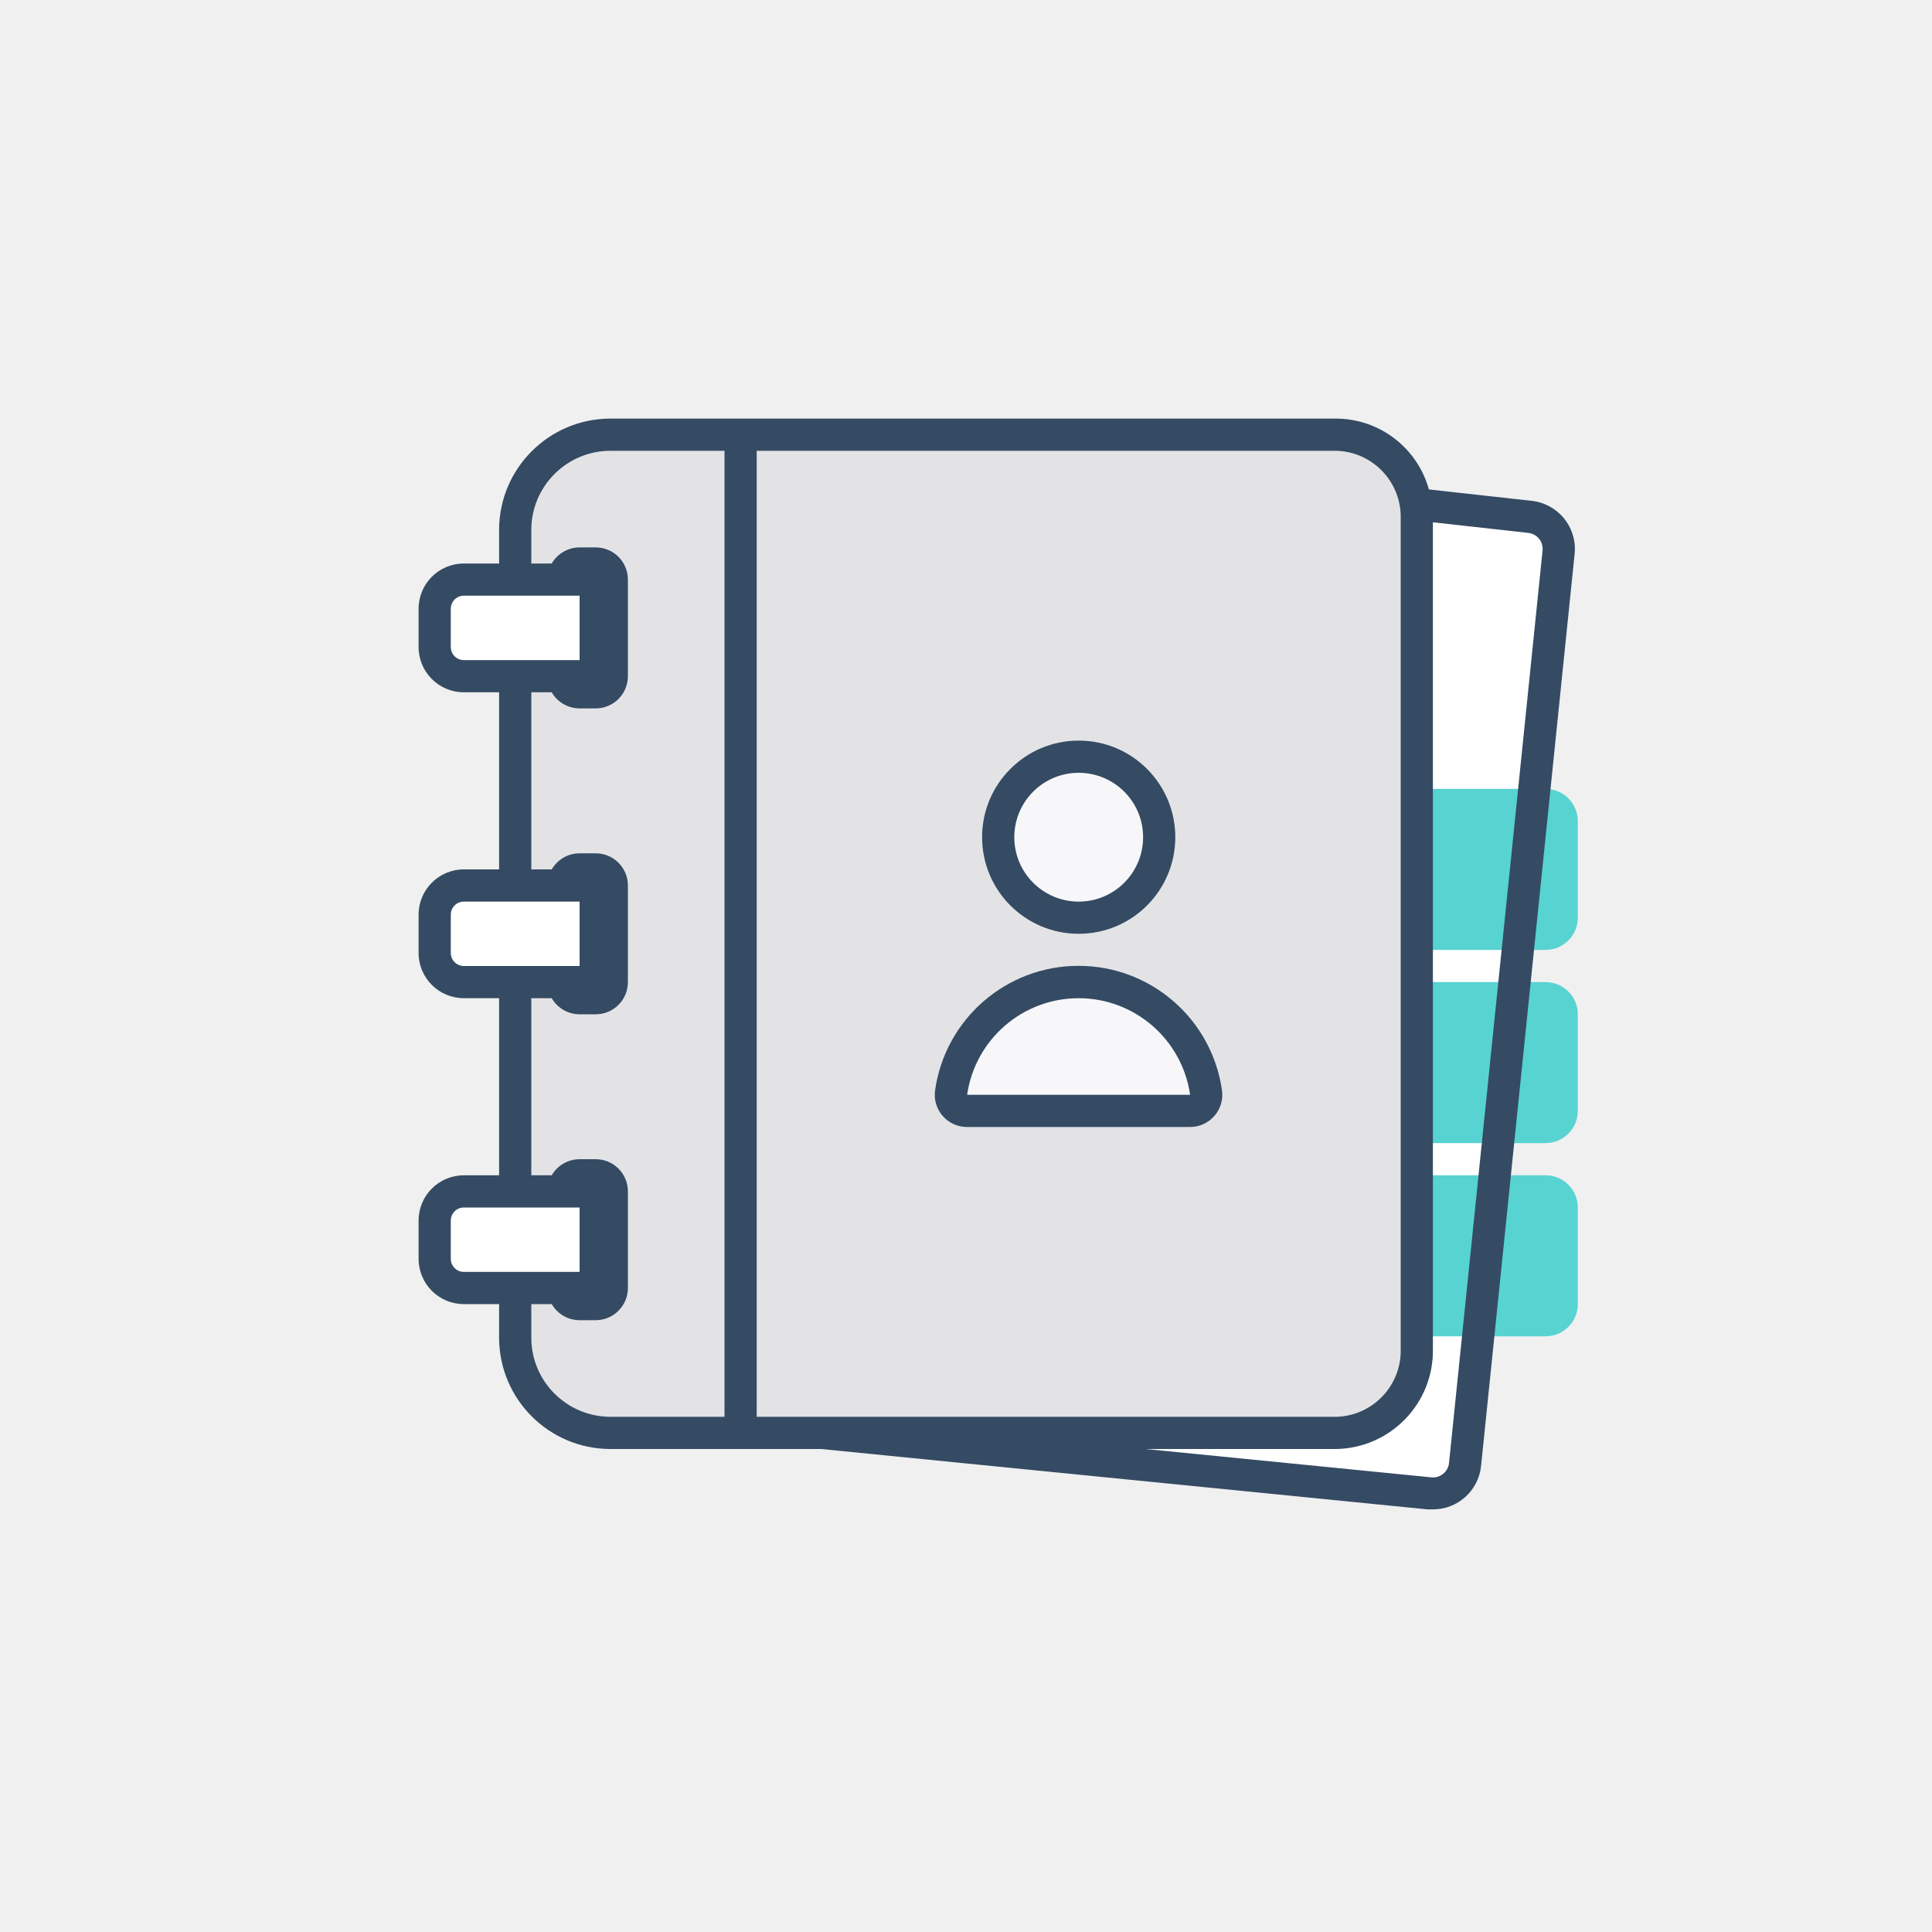
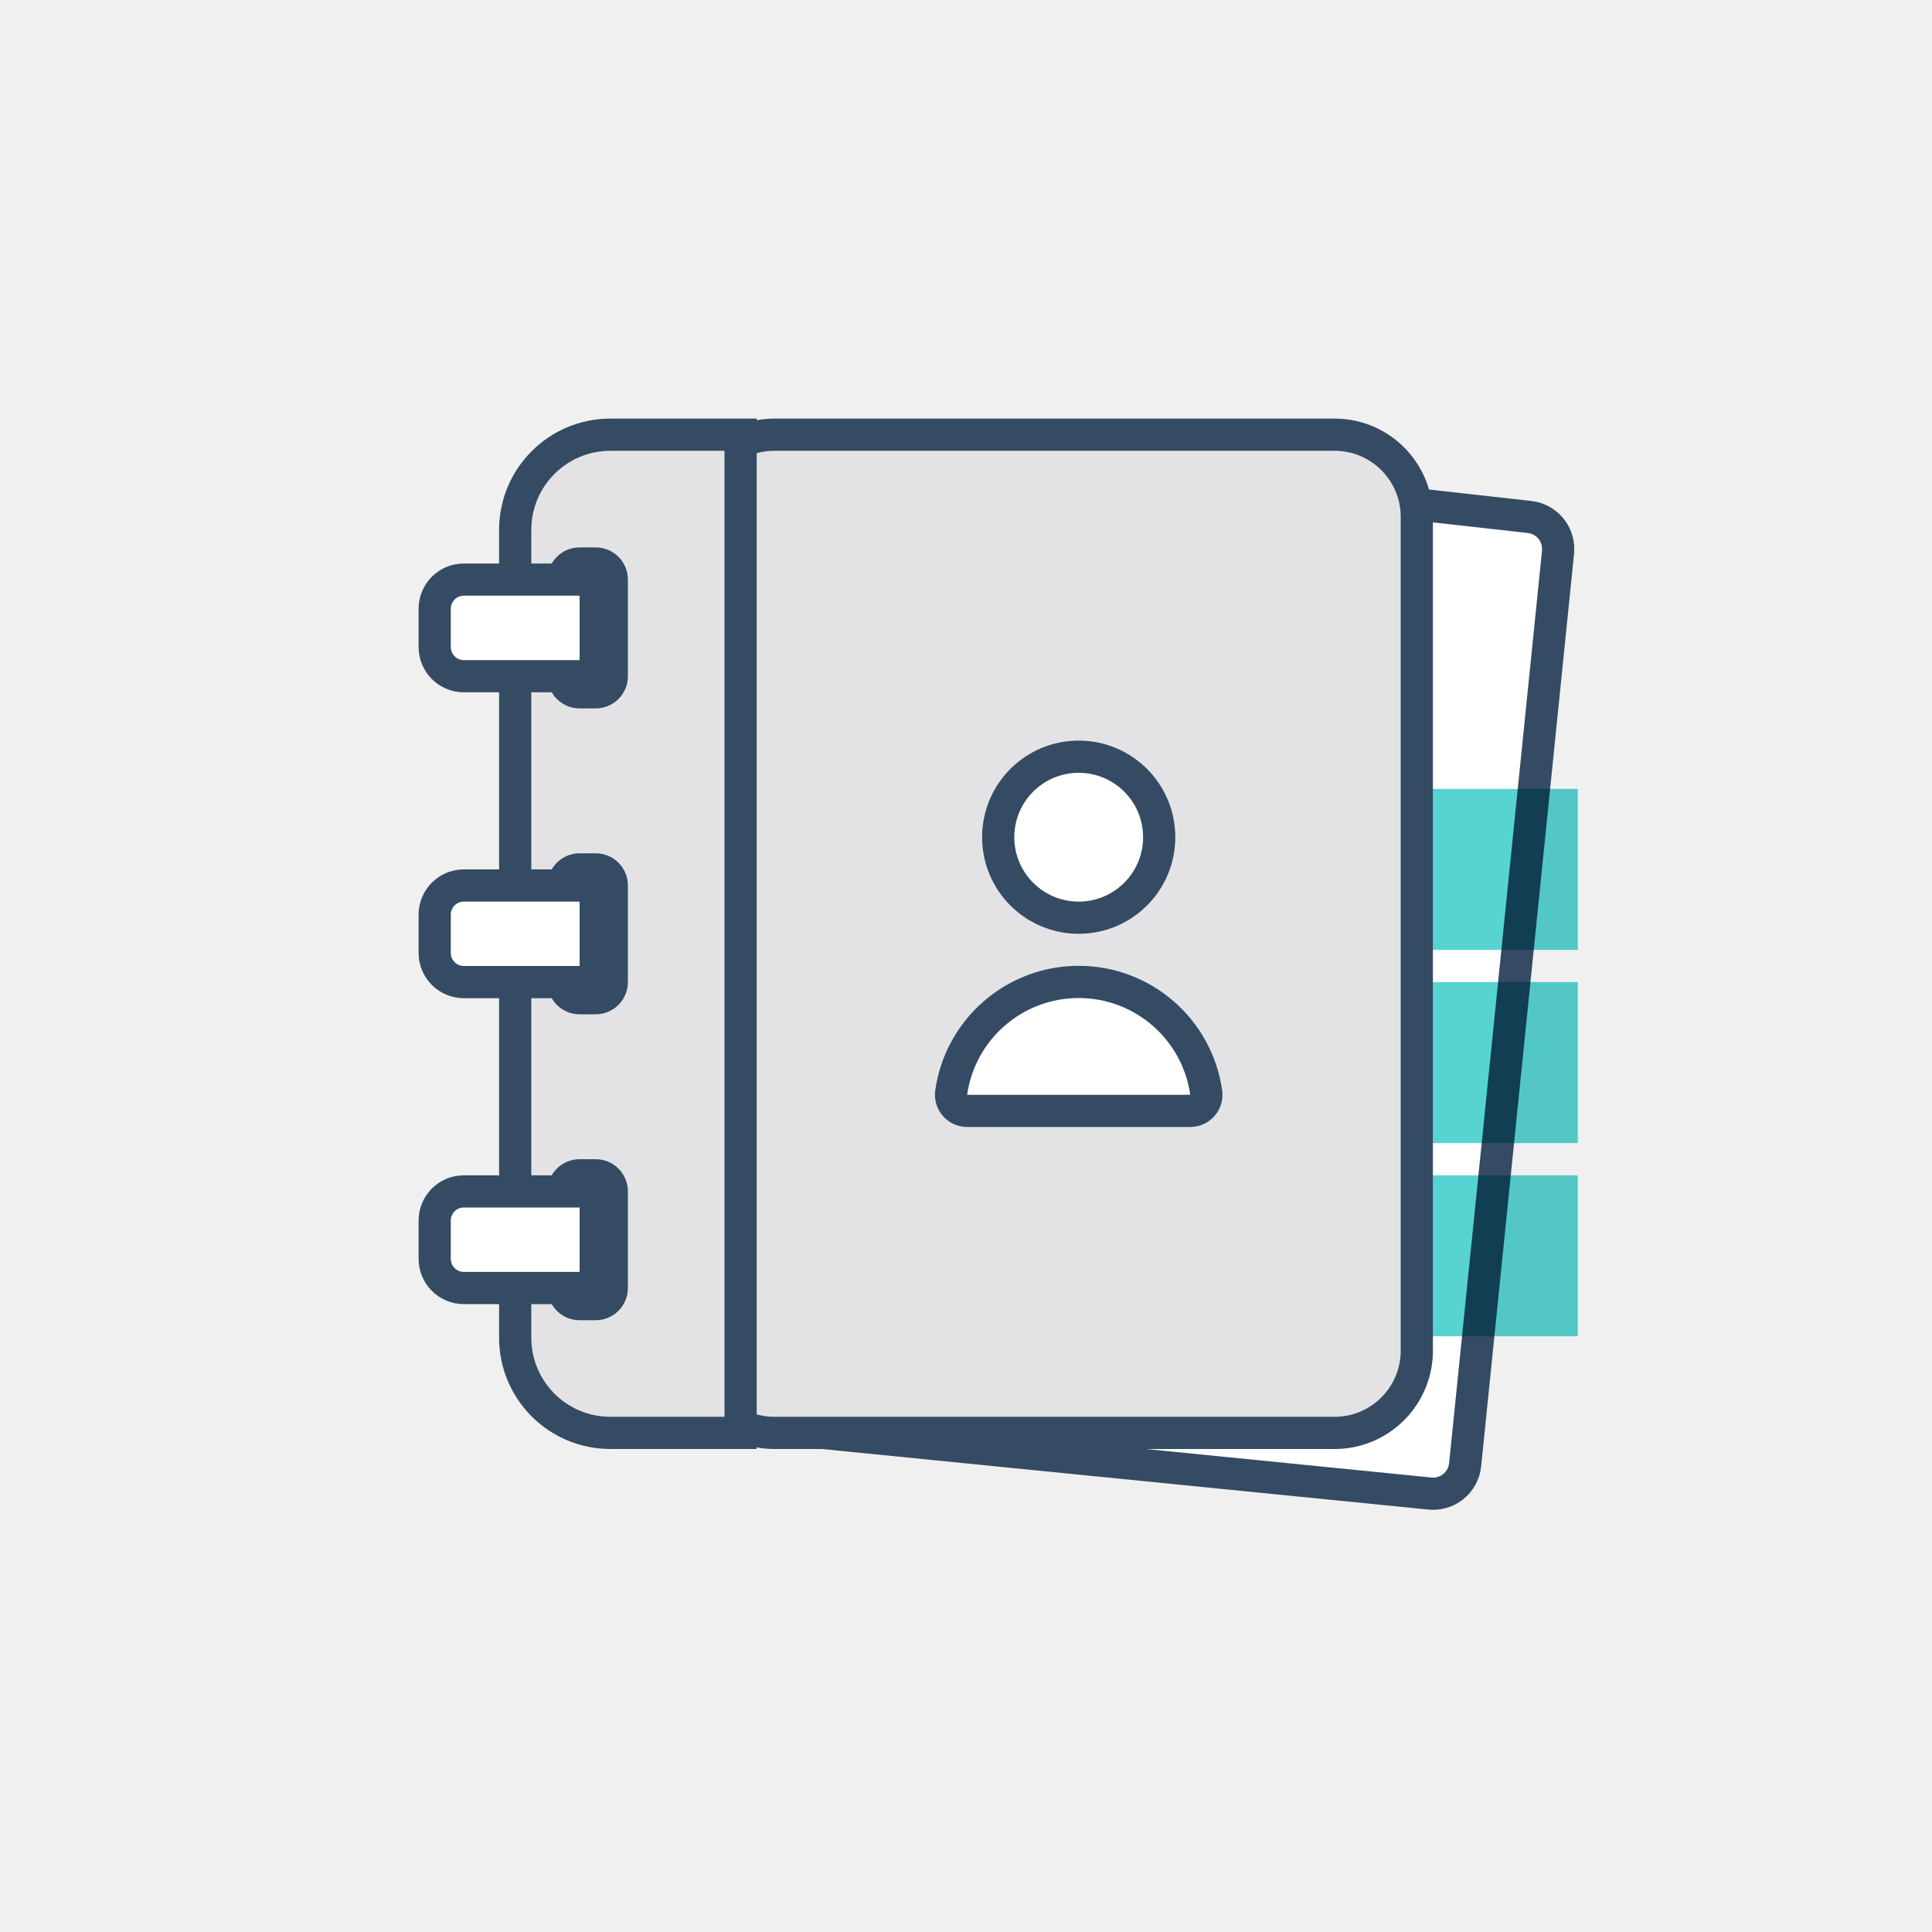
<svg xmlns="http://www.w3.org/2000/svg" width="120" height="120" viewBox="0 0 120 120">
-   <g id="bounding">
-     <rect width="120" height="120" fill="none" />
-   </g>
-   <g id="illu">
-     <path d="M88.75,92.76,50,88.89a2,2,0,0,1-1.77-2.21L54,30c.12-1.1,5.11-1.89,6.21-1.77L95,32.11a2,2,0,0,1,1.77,2.21L91,91A2,2,0,0,1,88.75,92.76Z" fill="#fff" />
-     <path d="M84,73H96a2,2,0,0,1,2,2v6a2,2,0,0,1-2,2H84a0,0,0,0,1,0,0V73A0,0,0,0,1,84,73Z" fill="#57d3d2" />
-     <path d="M84,61H96a2,2,0,0,1,2,2v6a2,2,0,0,1-2,2H84a0,0,0,0,1,0,0V61A0,0,0,0,1,84,61Z" fill="#57d3d2" />
-     <path d="M84,49H96a2,2,0,0,1,2,2v6a2,2,0,0,1-2,2H84a0,0,0,0,1,0,0V49A0,0,0,0,1,84,49Z" fill="#57d3d2" />
-     <path d="M46,89H83a5.11,5.11,0,0,0,5-5.21V32.21A5.11,5.11,0,0,0,83,27H46Z" fill="#e3e3e6" />
-     <path d="M32,83.09V32.91A5.91,5.91,0,0,1,37.91,27H46V89H37.91A5.91,5.91,0,0,1,32,83.09Z" fill="#e3e3e6" />
-     <rect x="34" y="53" width="5" height="10" rx="2" ry="2" fill="#344b63" />
-     <rect x="34" y="72" width="5" height="10" rx="2" ry="2" fill="#344b63" />
-     <rect x="34" y="34" width="5" height="10" rx="2" ry="2" fill="#344b63" />
-     <circle cx="67" cy="52" r="5" fill="#f7f7fa" />
-     <path d="M67,58a6,6,0,1,1,6-6A6,6,0,0,1,67,58Zm0-10a4,4,0,1,0,4,4A4,4,0,0,0,67,48Z" fill="#344b63" />
-     <path d="M60.08,69a1,1,0,0,1-1-1.14,8,8,0,0,1,15.84,0,1,1,0,0,1-1,1.14Z" fill="#f7f7fa" />
-     <path d="M73.92,70H60.08a2,2,0,0,1-2-2.28,9,9,0,0,1,17.82,0,2,2,0,0,1-2,2.28ZM67,62a7,7,0,0,0-6.93,6H73.92A7,7,0,0,0,67,62Z" fill="#344b63" />
-     <path d="M97.16,32.22a3,3,0,0,0-2-1.11l-6.41-.71A6,6,0,0,0,83,26H37.91A6.92,6.92,0,0,0,31,32.91V83.09A6.92,6.92,0,0,0,37.91,90H51l37.66,3.75.33,0a3,3,0,0,0,3-2.68L97.8,34.43A3,3,0,0,0,97.16,32.22ZM45,88H37.91A4.92,4.92,0,0,1,33,83.09V32.91A4.92,4.92,0,0,1,37.91,28H45Zm2-60H83a4.11,4.11,0,0,1,4,4.21V83.79A4.11,4.11,0,0,1,83,88H47ZM90,90.88a1,1,0,0,1-1.1.88L71.15,90H83a6.11,6.11,0,0,0,6-6.21V32.44l5.93.66a1,1,0,0,1,.88,1.11Z" fill="#344b63" />
-     <path d="M30.81,53h2.38A1.81,1.81,0,0,1,35,54.81V63a0,0,0,0,1,0,0H29a0,0,0,0,1,0,0V54.81A1.81,1.81,0,0,1,30.81,53Z" transform="translate(-26 90) rotate(-90)" fill="#fff" />
-     <path d="M38,62H28.81A2.81,2.81,0,0,1,26,59.19V56.81A2.81,2.81,0,0,1,28.81,54H38Zm-9.19-6a.81.81,0,0,0-.81.81v2.38a.81.81,0,0,0,.81.81H36V56Z" fill="#344b63" />
-     <path d="M30.81,72h2.38A1.81,1.81,0,0,1,35,73.81V82a0,0,0,0,1,0,0H29a0,0,0,0,1,0,0V73.81A1.81,1.81,0,0,1,30.81,72Z" transform="translate(-45 109) rotate(-90)" fill="#fff" />
-     <path d="M38,81H28.81A2.81,2.81,0,0,1,26,78.19V75.81A2.81,2.81,0,0,1,28.81,73H38Zm-9.19-6a.81.81,0,0,0-.81.81v2.38a.81.81,0,0,0,.81.81H36V75Z" fill="#344b63" />
-     <path d="M30.81,34h2.38A1.81,1.81,0,0,1,35,35.81V44a0,0,0,0,1,0,0H29a0,0,0,0,1,0,0V35.81A1.81,1.81,0,0,1,30.81,34Z" transform="translate(-7 71) rotate(-90)" fill="#fff" />
-     <path d="M38,43H28.81A2.81,2.81,0,0,1,26,40.19V37.81A2.81,2.81,0,0,1,28.81,35H38Zm-9.19-6a.81.81,0,0,0-.81.81v2.38a.81.81,0,0,0,.81.81H36V37Z" fill="#344b63" />
+   <g fill="none" fill-rule="evenodd">
+     <rect width="120" height="120" />
+     <g fill-rule="nonzero" transform="translate(27 27)">
+       <path fill="#FFF" stroke="#344B63" stroke-width="2" d="M61.75,65.76 L23,61.89 C22.472,61.832 21.989,61.567 21.657,61.152 C21.325,60.738 21.171,60.208 21.23,59.68 L27,3 C27.12,1.9 32.11,1.11 33.21,1.23 L68,5.11 C68.528,5.168 69.011,5.433 69.343,5.848 C69.675,6.262 69.829,6.792 69.77,7.32 L64,64 C63.94,64.534 63.668,65.022 63.245,65.353 C62.821,65.684 62.283,65.831 61.75,65.76 Z" />
+       <rect width="14" height="10" x="57" y="46" fill="#57D3D2" style="mix-blend-mode:multiply" />
+       <rect width="14" height="10" x="57" y="34" fill="#57D3D2" style="mix-blend-mode:multiply" />
+       <rect width="14" height="10" x="57" y="22" fill="#57D3D2" style="mix-blend-mode:multiply" />
+       <path fill="#E3E3E6" stroke="#344B63" stroke-width="2" d="M61,5.21 L61,56.79 C61.056,59.609 58.818,61.94 56,62 L21,62 C18.182,61.94 15.944,59.609 16,56.79 L16,5.21 C15.944,2.391 18.182,0.06 21,7.1e-15 L56,7.1e-15 C58.818,0.06 61.056,2.391 61,5.21 Z" />
+       <path fill="#E3E3E6" stroke="#344B63" stroke-width="2" d="M5,56.09 L5,5.91 C5,2.646 7.646,0 10.91,0 L19,0 L19,62 L10.91,62 C7.646,62 5,59.354 5,56.09 Z" />
+       <rect width="8" height="3" x="5.5" y="29.5" fill="#64788F" stroke="#344B63" stroke-width="2" rx="1" transform="rotate(-90 9.5 31)" />
+       <rect width="8" height="3" x="5.5" y="48.5" fill="#64788F" stroke="#344B63" stroke-width="2" rx="1" transform="rotate(-90 9.5 50)" />
+       <path fill="#FFF" stroke="#344B63" stroke-width="2" d="M3.81,26 L6.19,26 C7.19,26 8,26.81 8,27.81 L8,36 L2,36 L2,27.81 C2,26.81 2.81,26 3.81,26 Z" transform="rotate(-90 5 31)" />
+       <path fill="#FFF" stroke="#344B63" stroke-width="2" d="M3.81,45 L6.19,45 C7.19,45 8,45.81 8,46.81 L8,55 L2,55 L2,46.81 C2,45.81 2.81,45 3.81,45 Z" transform="rotate(-90 5 50)" />
+       <rect width="8" height="3" x="5.5" y="10.5" fill="#64788F" stroke="#344B63" stroke-width="2" rx="1" transform="rotate(-90 9.5 12)" />
+       <path fill="#FFF" stroke="#344B63" stroke-width="2" d="M3.81,7 L6.19,7 C7.19,7 8,7.81 8,8.81 L8,17 L2,17 L2,8.81 C2,7.81 2.81,7 3.81,7 Z" transform="rotate(-90 5 12)" />
+       <circle cx="40" cy="25" r="5" fill="#FFF" stroke="#344B63" stroke-linecap="round" stroke-width="2" />
+       <path fill="#FFF" stroke="#344B63" stroke-linecap="round" stroke-width="2" d="M33.08,42 C32.789,42.003 32.511,41.879 32.318,41.659 C32.126,41.44 32.039,41.148 32.08,40.86 C32.642,36.918 36.018,33.989 40,33.989 C43.982,33.989 47.358,36.918 47.92,40.86 C47.961,41.148 47.874,41.44 47.682,41.659 C47.489,41.879 47.211,42.003 46.92,42 L33.08,42 Z" />
+     </g>
  </g>
</svg>
